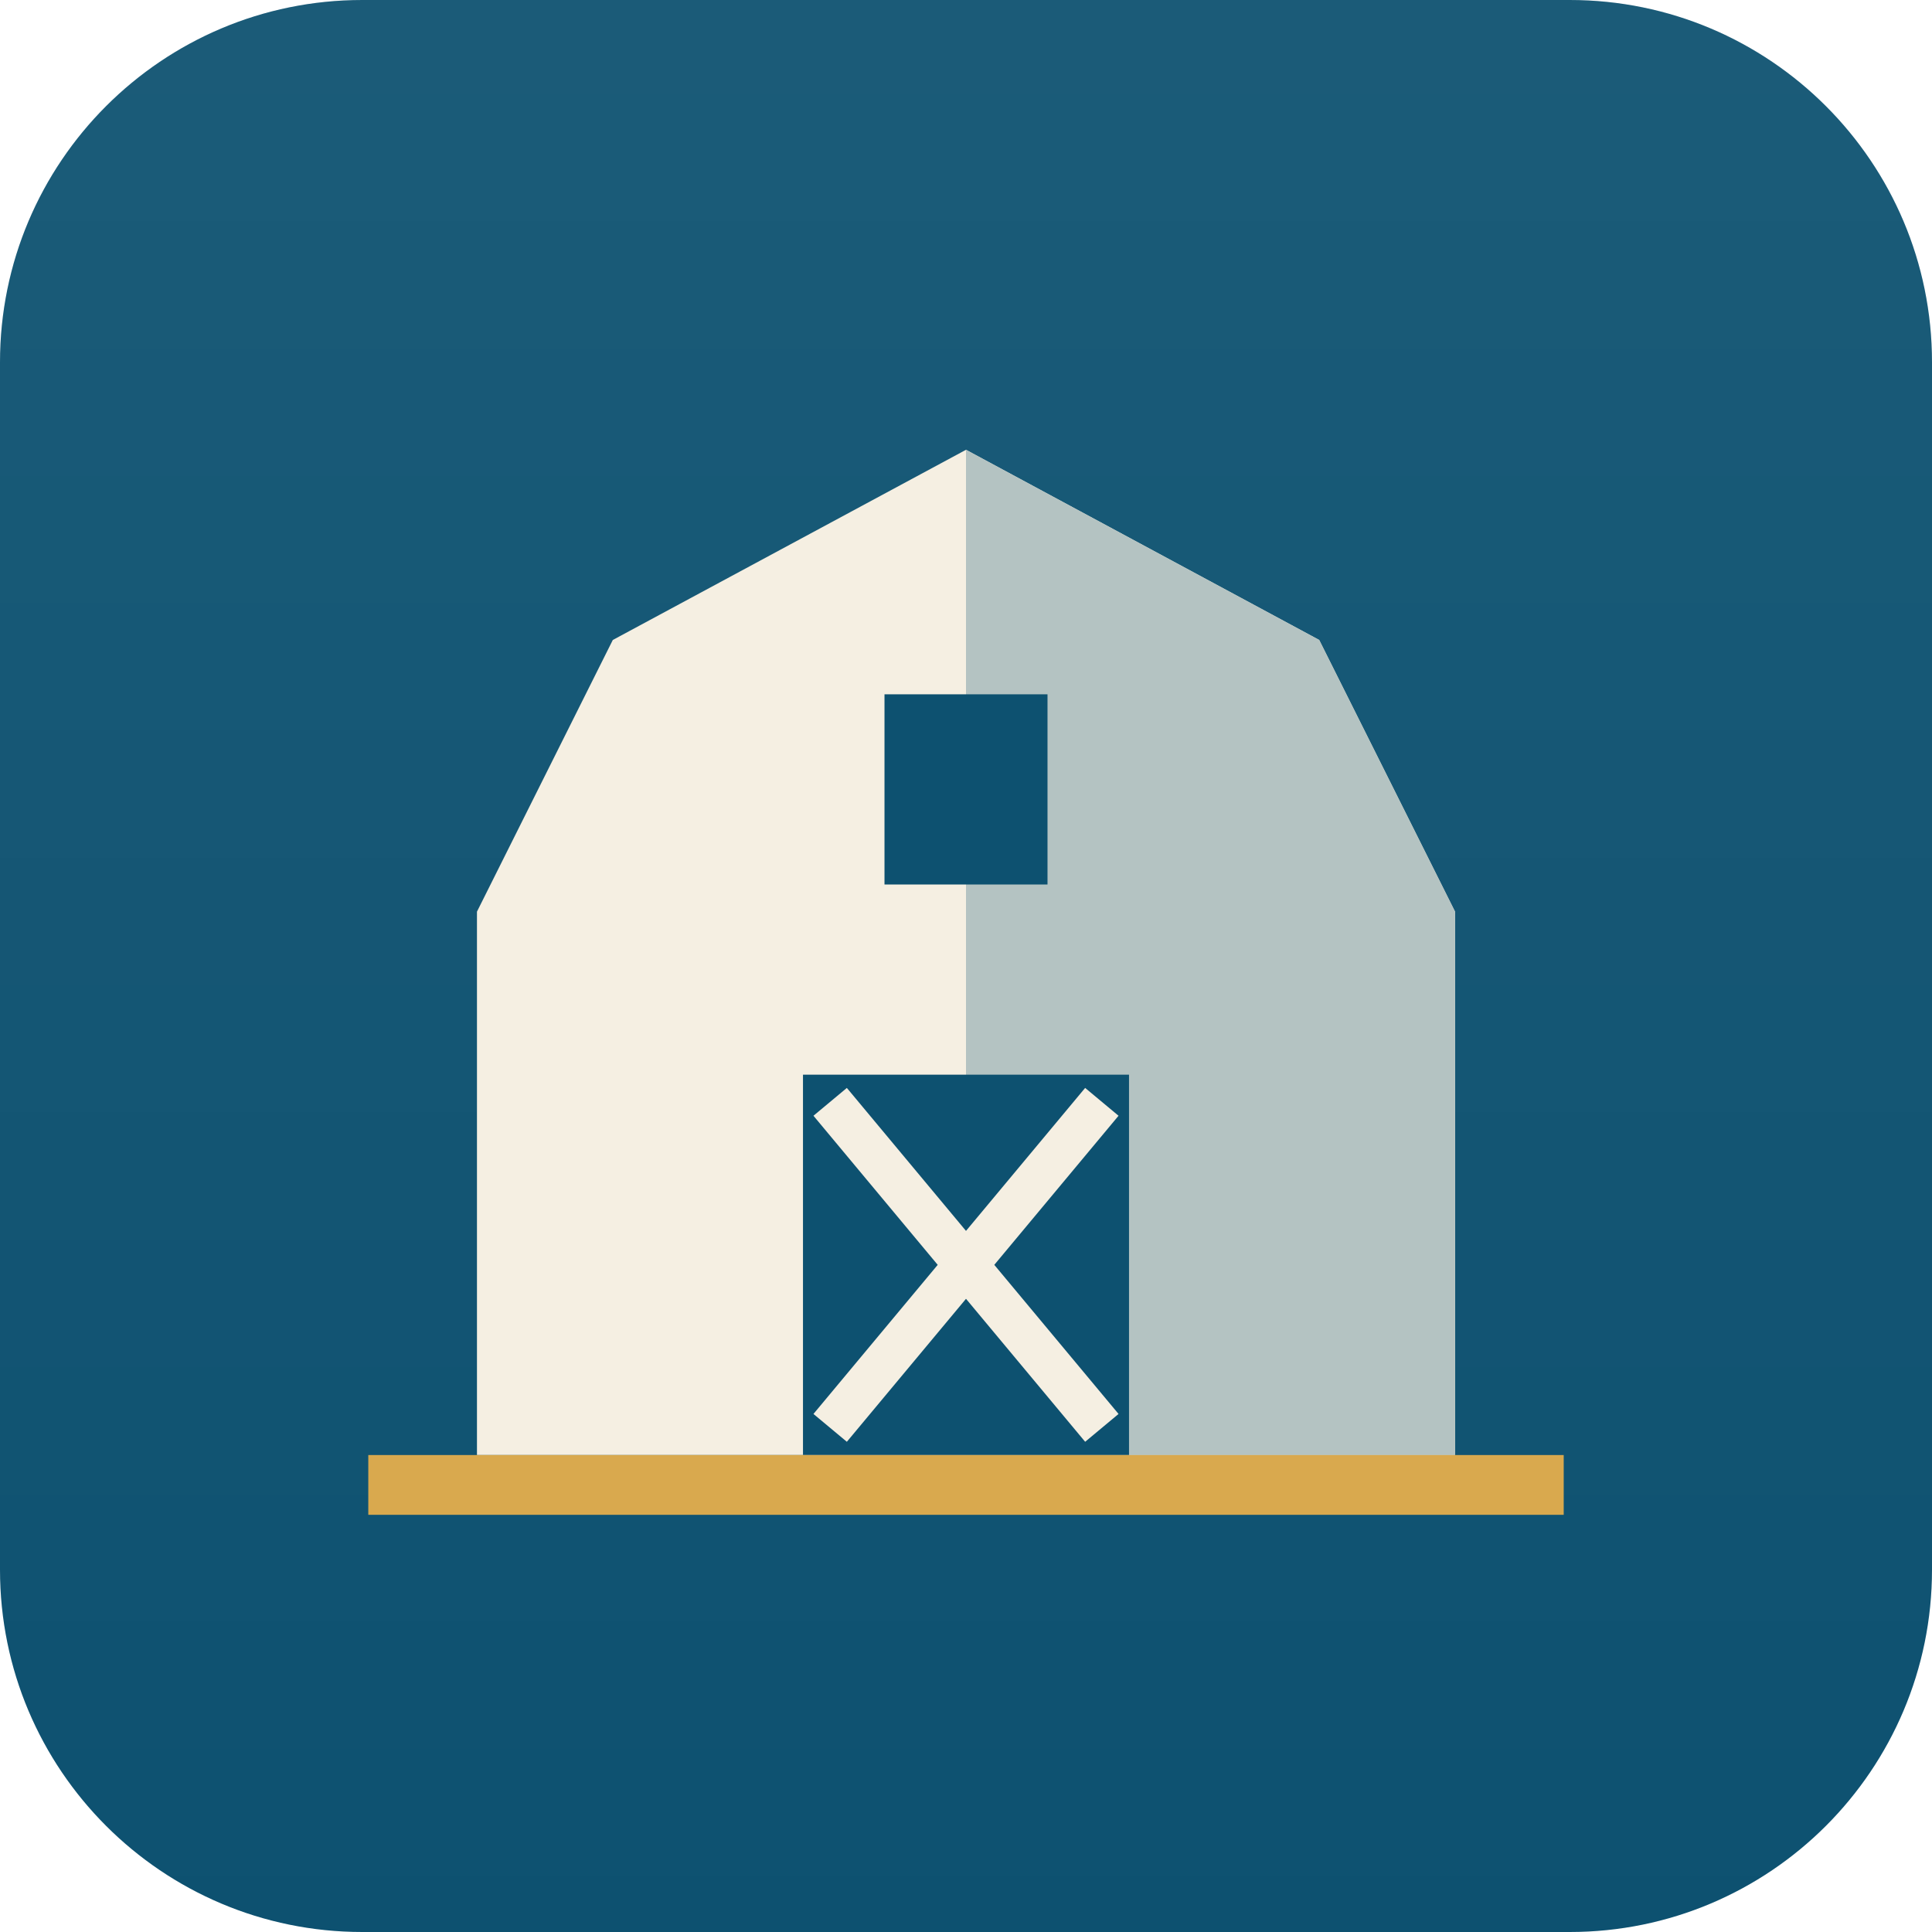
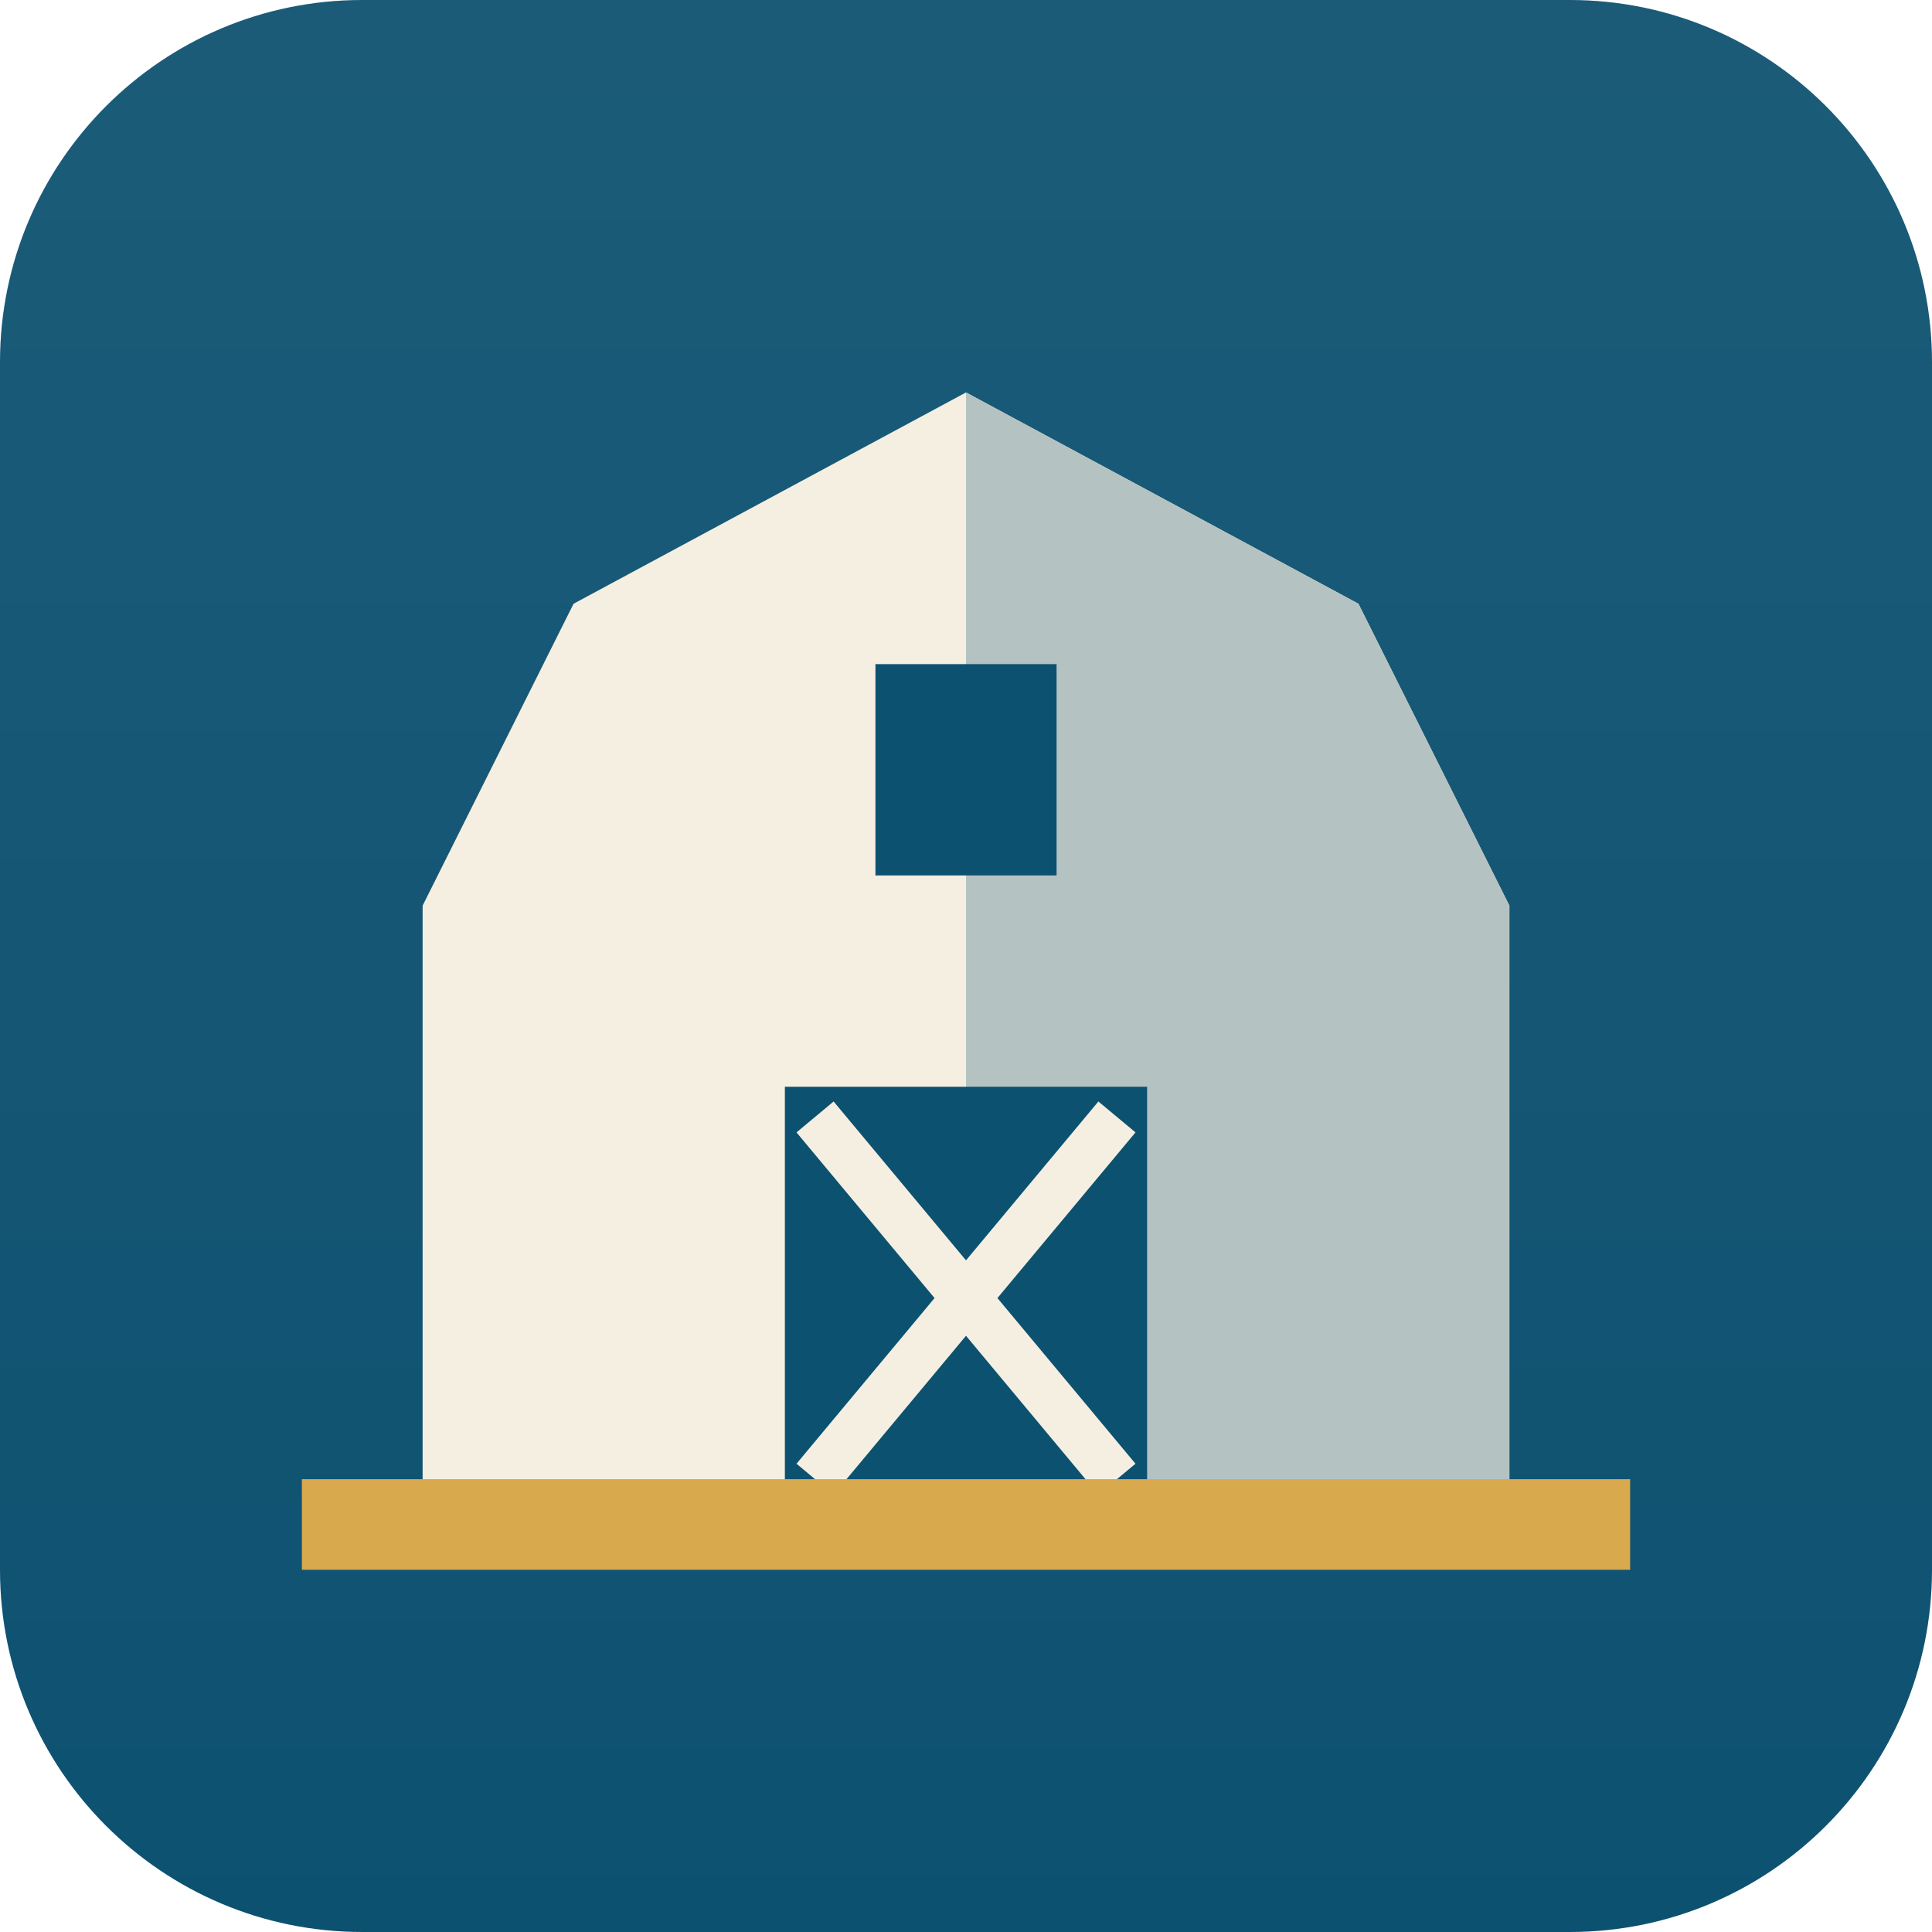
<svg xmlns="http://www.w3.org/2000/svg" viewBox="0 0 64 64">
  <defs>
    <linearGradient id="t" x1="0" y1="0" x2="0" y2="1">
      <stop offset="0" stop-color="#fff" stop-opacity=".06" />
      <stop offset="1" stop-color="#fff" stop-opacity="0" />
    </linearGradient>
  </defs>
  <rect width="64" height="64" rx="12" fill="#0D5170" />
  <rect width="64" height="64" rx="12" fill="url(#t)" />
-   <g transform="translate(32 32) scale(0.9) translate(-32 -32)">
+   <g transform="translate(32 32) scale(1) translate(-32 -32)">
    <path d="M14 50 V30 L19 20 L32 13 L45 20 L50 30 V50 Z" fill="#F5EFE2" />
    <clipPath id="f">
      <path d="M14 50 V30 L19 20 L32 13 L45 20 L50 30 V50 Z" />
    </clipPath>
    <path d="M32 0 V64 H64 V0 Z" fill="#b4c3c2" clip-path="url(#f)" />
    <path d="M26 50 V36 H38 V50 Z" fill="#0D5170" />
    <path d="M27 37 L37 49 M37 37 L27 49" stroke="#F5EFE2" stroke-width="1.6" />
    <rect x="29" y="22" width="6" height="7" fill="#0D5170" />
-     <rect x="10" y="50" width="44" height="2.2" fill="#D9A94E" />
+     <rect x="10" y="49" width="44" height="3" fill="#D9A94E" />
  </g>
</svg>
